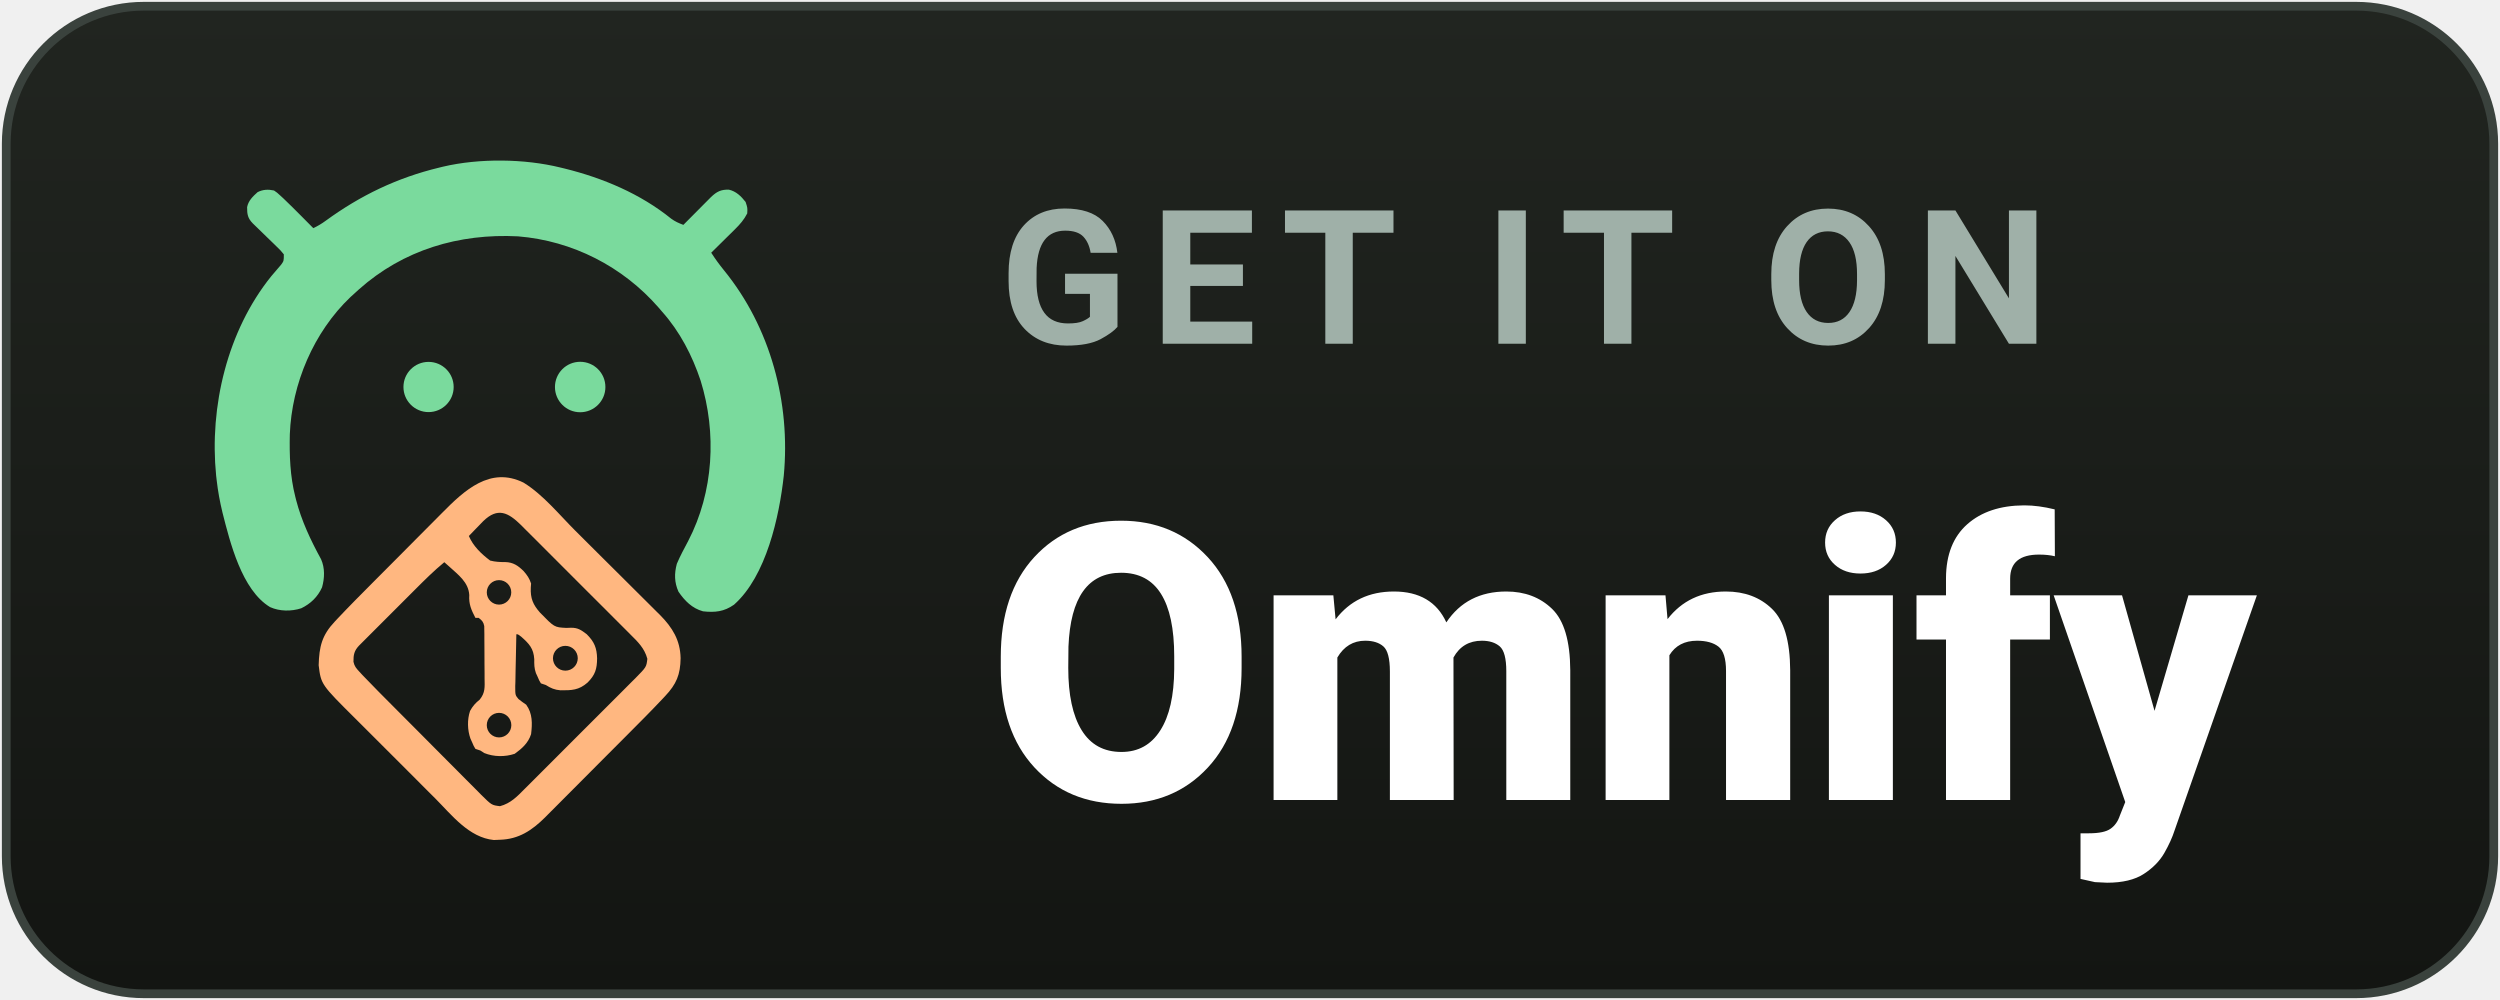
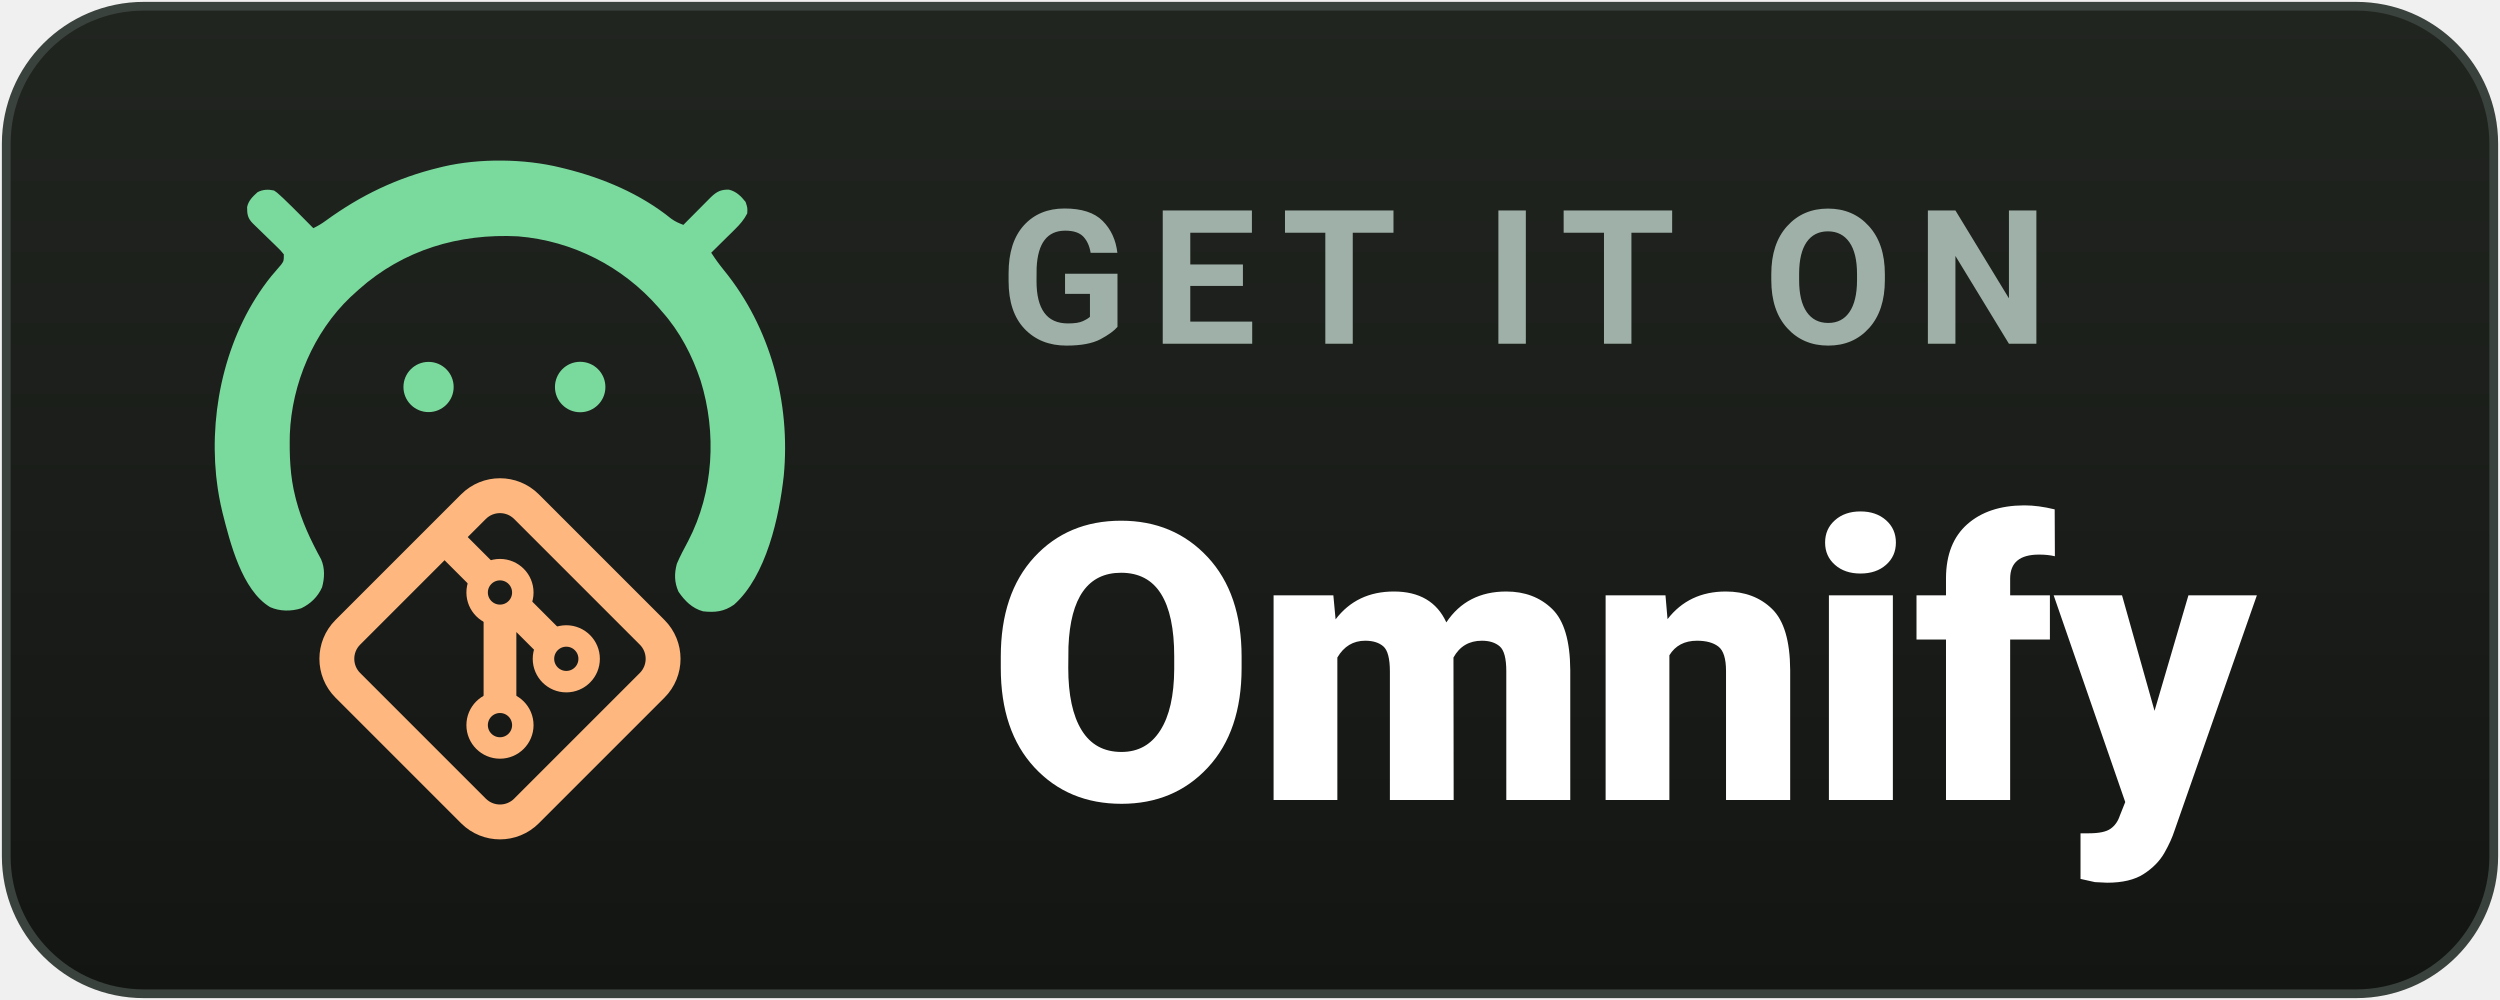
<svg xmlns="http://www.w3.org/2000/svg" viewBox="0 0 400 160" width="140" height="56" role="img" aria-labelledby="title">
  <defs>
    <linearGradient id="bg-omnify" x1="0" y1="0" x2="0" y2="1">
      <stop offset="0" stop-color="#212520" />
      <stop offset="1" stop-color="#131512" />
    </linearGradient>
  </defs>
  <rect x="1" y="1" width="398" height="158" rx="22" fill="url(#bg-omnify)" stroke="#3a423d" stroke-width="1.4" />
  <g transform="translate(16,16) scale(0.262)">
    <g transform="translate(281.26,41.26)">
      <path fill="#7ADA9D" d="M0 0 C0.824 0.199 1.648 0.397 2.497 0.602 C25.843 6.383 48.706 15.985 67.519 31.188 C69.969 32.977 72.181 33.934 75 35 C75.56 34.435 76.12 33.87 76.697 33.288 C79.233 30.731 81.772 28.178 84.312 25.625 C85.194 24.735 86.075 23.846 86.982 22.93 C87.83 22.079 88.677 21.228 89.551 20.352 C89.941 19.959 89.941 19.959 91.915 17.971 C95.399 14.677 97.927 13.366 102.797 13.492 C107.234 14.515 110.243 17.5 113 21 C114.188 24.625 114.188 24.625 114 28 C112.046 31.833 109.601 34.636 106.551 37.645 C105.703 38.486 104.856 39.327 103.982 40.193 C103.101 41.058 102.22 41.922 101.312 42.812 C100.42 43.696 99.527 44.58 98.607 45.49 C96.409 47.665 94.207 49.834 92 52 C94.425 55.759 96.969 59.273 99.805 62.741 C128.229 97.626 140.526 143.662 136.312 188.188 C133.589 213.064 125.65 249.482 105.938 266.938 C99.824 271.23 94.318 271.803 87 271 C80.333 269.168 75.831 264.598 72 259 C69.464 253.295 69.402 247.964 71 242 C73.007 237.181 75.54 232.6 77.969 227.984 C93.489 198.12 95.459 162.071 85.527 130.117 C80.419 114.77 72.818 100.093 62 88 C61.646 87.587 61.646 87.587 59.855 85.496 C37.995 60.42 7.265 44.704 -26 42 C-61.983 40.167 -95.997 50.212 -123.176 74.422 C-123.642 74.847 -123.642 74.847 -126 77 C-126.736 77.665 -127.472 78.33 -128.231 79.016 C-150.789 100.449 -164.161 132.069 -165.344 162.957 C-165.613 175.902 -165.201 188.428 -162 201 C-161.919 201.321 -161.919 201.321 -161.512 202.946 C-158.215 215.709 -152.572 227.655 -146.254 239.188 C-143.854 244.57 -144.078 250.707 -145.656 256.344 C-148.251 262.16 -152.65 266.381 -158.359 269.141 C-164.406 271.108 -171.534 271.06 -177.375 268.438 C-194.685 258.037 -201.855 228.824 -206.48 210.618 C-208.05 204.129 -209.246 197.636 -210 191 C-210.111 190.055 -210.222 189.11 -210.336 188.137 C-214.554 146.012 -203.523 99.685 -176.691 66.376 C-174.702 63.973 -172.688 61.602 -170.617 59.27 C-169 57 -169 57 -169 53 C-170.912 50.65 -170.912 50.65 -173.559 48.086 C-174.022 47.63 -174.486 47.175 -174.964 46.705 C-176.446 45.252 -177.941 43.813 -179.438 42.375 C-180.928 40.927 -182.415 39.477 -183.9 38.024 C-185.248 36.708 -186.603 35.399 -187.959 34.091 C-191.026 30.948 -191.45 28.583 -191.426 24.172 C-190.651 20.222 -187.929 17.618 -185 15 C-181.695 13.347 -178.546 13.242 -175 14 C-173.122 15.283 -173.122 15.283 -171.258 17.004 C-170.566 17.639 -169.875 18.274 -169.163 18.928 C-165.557 22.382 -162.009 25.886 -158.5 29.438 C-157.773 30.169 -157.046 30.901 -156.297 31.654 C-154.529 33.434 -152.763 35.216 -151 37 C-148.277 35.709 -145.876 34.284 -143.453 32.496 C-122.078 16.933 -99.78 6.217 -74 0 C-73.638 -0.09 -73.638 -0.09 -71.804 -0.543 C-49.679 -5.75 -22.034 -5.454 0 0 Z" />
    </g>
-     <g transform="translate(258.6768,233.6784)">
-       <path fill="#FFB780" d="M 0.0,0.0 C 11.891,7.281 21.907,19.71 31.732,29.492 C 32.529,30.286 33.327,31.079 34.15,31.897 C 38.361,36.088 42.569,40.282 46.775,44.478 C 51.097,48.789 55.431,53.088 59.767,57.385 C 63.125,60.717 66.473,64.057 69.82,67.4 C 71.413,68.989 73.01,70.574 74.611,72.156 C 76.85,74.371 79.076,76.598 81.299,78.828 C 81.951,79.467 82.603,80.105 83.274,80.763 C 90.942,88.519 95.664,96.213 95.896,107.207 C 95.74,117.261 93.347,123.037 86.449,130.34 C 85.927,130.899 85.404,131.458 84.865,132.034 C 77.719,139.631 70.343,147.006 62.978,154.39 C 62.592,154.778 62.592,154.778 60.638,156.738 C 56.565,160.827 52.489,164.912 48.411,168.994 C 44.221,173.189 40.041,177.393 35.864,181.6 C 32.623,184.859 29.376,188.111 26.127,191.362 C 24.583,192.909 23.041,194.458 21.502,196.011 C 19.35,198.18 17.188,200.34 15.024,202.497 C 14.402,203.129 13.78,203.76 13.139,204.41 C 5.091,212.383 -2.955,217.786 -14.542,218.082 C -15.741,218.133 -16.939,218.185 -18.175,218.238 C -33.285,216.745 -43.792,203.08 -53.753,193.043 C -55.604,191.196 -57.456,189.35 -59.308,187.505 C -63.177,183.647 -67.032,179.777 -70.881,175.899 C -75.308,171.44 -79.755,167.003 -84.215,162.577 C -88.534,158.288 -92.836,153.983 -97.132,149.67 C -98.948,147.85 -100.768,146.034 -102.593,144.224 C -123.706,123.237 -123.706,123.237 -125.143,111.48 C -124.816,100.108 -123.178,93.195 -115.294,84.841 C -114.772,84.282 -114.25,83.723 -113.712,83.147 C -106.497,75.474 -99.058,68.017 -91.628,60.554 C -90.846,59.768 -90.064,58.982 -89.258,58.173 C -85.132,54.026 -81.003,49.883 -76.872,45.742 C -72.629,41.488 -68.399,37.223 -64.171,32.955 C -60.89,29.648 -57.6,26.35 -54.308,23.054 C -52.744,21.485 -51.184,19.913 -49.627,18.338 C -36.252,4.813 -20.396,-10.117 0.0,0.0 M -24.628,23.5 C -25.69,24.582 -26.745,25.672 -27.792,26.769 C -28.337,27.328 -28.882,27.887 -29.444,28.462 C -30.775,29.829 -32.097,31.204 -33.417,32.582 C -30.788,38.798 -25.733,43.598 -20.417,47.582 C -17.196,48.397 -14.459,48.521 -11.147,48.504 C -6.337,48.641 -3.326,50.677 0.079,54.074 C 2.208,56.499 3.558,58.507 4.583,61.582 C 4.525,62.382 4.467,63.183 4.407,64.007 C 4.094,70.623 5.752,74.528 10.051,79.378 C 18.783,88.331 18.783,88.331 26.021,88.707 C 26.99,88.674 27.959,88.642 28.958,88.609 C 33.226,88.564 35.205,90.031 38.583,92.582 C 43.158,97.144 44.74,100.897 44.896,107.332 C 44.826,113.789 43.752,117.412 39.087,122.078 C 33.755,126.771 29.357,126.853 22.536,126.812 C 18.973,126.534 16.58,125.502 13.583,123.582 C 13.088,123.417 13.088,123.417 10.583,122.582 C 9.521,120.832 9.521,120.832 8.583,118.582 C 8.235,117.829 7.887,117.076 7.529,116.3 C 6.481,113.287 6.483,111.008 6.521,107.832 C 6.122,101.249 3.409,98.407 -1.386,94.129 C -3.417,92.582 -3.417,92.582 -4.417,92.582 C -4.565,97.902 -4.674,103.221 -4.746,108.542 C -4.777,110.352 -4.817,112.16 -4.87,113.969 C -4.942,116.573 -4.976,119.176 -5.003,121.781 C -5.034,122.586 -5.065,123.392 -5.097,124.222 C -5.1,129.765 -5.1,129.765 -3.107,132.148 C -1.61,133.379 -0.015,134.487 1.583,135.582 C 5.54,140.989 5.353,147.146 4.583,153.582 C 2.846,158.999 -0.938,162.342 -5.417,165.582 C -11.38,167.569 -18.171,167.488 -23.979,165.144 C -24.784,164.629 -25.588,164.113 -26.417,163.582 C -27.407,163.252 -28.397,162.922 -29.417,162.582 C -30.479,160.832 -30.479,160.832 -31.417,158.582 C -31.758,157.831 -32.1,157.081 -32.452,156.308 C -34.314,151.047 -34.474,144.743 -32.694,139.422 C -31.118,136.518 -29.392,134.562 -26.809,132.516 C -23.371,128.3 -23.73,124.861 -23.823,119.574 C -23.823,118.611 -23.823,117.649 -23.823,116.657 C -23.828,114.628 -23.846,112.599 -23.875,110.57 C -23.917,107.46 -23.916,104.352 -23.909,101.242 C -23.919,99.269 -23.933,97.296 -23.948,95.324 C -23.948,94.393 -23.948,93.461 -23.949,92.502 C -23.957,92.07 -23.957,92.07 -23.997,89.882 C -24.001,89.502 -24.001,89.502 -24.022,87.579 C -24.521,85.055 -25.4,84.135 -27.417,82.582 C -28.077,82.582 -28.737,82.582 -29.417,82.582 C -31.939,77.719 -33.542,74.171 -33.167,68.644 C -33.63,60.766 -39.928,56.268 -45.389,51.257 C -46.397,50.364 -47.406,49.472 -48.417,48.582 C -54.759,53.817 -60.544,59.563 -66.347,65.379 C -67.388,66.419 -68.429,67.459 -69.471,68.5 C -71.639,70.666 -73.805,72.835 -75.971,75.005 C -78.748,77.788 -81.53,80.567 -84.313,83.344 C -86.458,85.485 -88.6,87.629 -90.742,89.773 C -91.767,90.799 -92.794,91.825 -93.821,92.849 C -95.25,94.276 -96.675,95.705 -98.1,97.135 C -98.912,97.948 -99.723,98.76 -100.559,99.597 C -103.433,102.667 -103.943,105.154 -103.889,109.384 C -103.299,112.129 -102.265,113.312 -100.365,115.364 C -99.727,116.059 -99.088,116.754 -98.431,117.47 C -95.232,120.824 -92.012,124.151 -88.741,127.435 C -88.008,128.174 -87.275,128.913 -86.521,129.675 C -84.123,132.092 -81.722,134.505 -79.319,136.918 C -78.495,137.746 -77.67,138.575 -76.82,139.429 C -72.466,143.804 -68.108,148.176 -63.748,152.546 C -59.248,157.057 -54.76,161.579 -50.275,166.104 C -46.816,169.589 -43.349,173.064 -39.879,176.538 C -38.22,178.202 -36.564,179.869 -34.912,181.54 C -32.605,183.871 -30.286,186.189 -27.963,188.505 C -27.285,189.196 -26.607,189.887 -25.909,190.599 C -19.489,196.948 -19.489,196.948 -14.417,197.582 C -7.85,195.834 -3.905,191.639 0.782,186.901 C 1.176,186.51 1.176,186.51 3.169,184.535 C 5.761,181.96 8.339,179.371 10.915,176.781 C 12.716,174.983 14.517,173.185 16.319,171.389 C 20.089,167.625 23.851,163.854 27.608,160.078 C 31.946,155.719 36.298,151.374 40.657,147.037 C 44.86,142.854 49.052,138.66 53.239,134.461 C 55.018,132.679 56.8,130.901 58.585,129.125 C 61.077,126.643 63.556,124.149 66.032,121.651 C 66.401,121.285 66.401,121.285 68.272,119.435 C 75.001,112.593 75.001,112.593 75.583,107.582 C 73.838,101.061 69.719,97.147 65.01,92.491 C 64.24,91.714 63.471,90.938 62.678,90.138 C 60.141,87.583 57.589,85.043 55.036,82.504 C 53.263,80.728 51.491,78.951 49.719,77.174 C 46.006,73.456 42.287,69.745 38.562,66.039 C 34.265,61.764 29.983,57.474 25.708,53.178 C 21.583,49.032 17.446,44.898 13.305,40.768 C 11.55,39.015 9.797,37.26 8.047,35.501 C 5.599,33.042 3.138,30.597 0.674,28.155 C -0.044,27.429 -0.762,26.702 -1.502,25.954 C -9.405,18.183 -15.758,14.904 -24.628,23.5 M-7.524,67.004C-7.524,62.877 -10.87,59.53 -14.998,59.53C-19.126,59.53 -22.473,62.877 -22.473,67.004C-22.473,71.132 -19.126,74.479 -14.998,74.479C-10.87,74.479 -7.524,71.132 -7.524,67.004Z M33.088,107.24C33.088,103.056 29.697,99.665 25.513,99.665C21.329,99.665 17.938,103.056 17.938,107.24C17.938,111.424 21.329,114.815 25.513,114.815C29.697,114.815 33.088,111.424 33.088,107.24Z M-7.481,148.086C-7.481,143.945 -10.838,140.588 -14.98,140.588C-19.121,140.588 -22.478,143.945 -22.478,148.086C-22.478,152.227 -19.121,155.584 -14.98,155.584C-10.838,155.584 -7.481,152.227 -7.481,148.086Z" />
+     <g transform="translate(-267.74,-290.74)">
+       <path fill="none" stroke="#FFB780" stroke-width="21.3" d="M528.193,539.086 L604.914,615.807 A22.9,22.9 0 0 1 604.914,648.193 L528.193,724.914 A22.9,22.9 0 0 1 495.807,724.914 L419.086,648.193 A22.9,22.9 0 0 1 419.086,615.807 L495.807,539.086 A22.9,22.9 0 0 1 528.193,539.086 Z" />
+       <path fill="none" stroke="#FFB780" stroke-width="20" d="M512,605.5 L512,658.5 M521.899,601.399 L542.601,622.101 M502.101,581.601 L477.705,557.205" />
+       <path fill="none" stroke="#FFB780" stroke-width="13.1" d="M498.05,591.5 a13.95,13.95 0 1,0 27.9,0 a13.95,13.95 0 1,0 -27.9,0 Z M538.55,632 a13.95,13.95 0 1,0 27.9,0 a13.95,13.95 0 1,0 -27.9,0 Z M498.05,672.5 a13.95,13.95 0 1,0 27.9,0 a13.95,13.95 0 1,0 -27.9,0 Z" />
    </g>
    <g transform="translate(299.1819,160.9202)">
      <path fill="#7ADA9D" d="M9.461,14.361C9.461,22.868 2.564,29.765 -5.944,29.765C-14.451,29.765 -21.348,22.868 -21.348,14.361C-21.348,5.853 -14.451,-1.044 -5.944,-1.044C2.564,-1.044 9.461,5.853 9.461,14.361Z" />
    </g>
    <g transform="translate(204.26,160.26)">
      <path fill="#7ADA9D" d="M11.717,15.002C11.717,23.471 4.853,30.335 -3.615,30.335C-12.084,30.335 -18.948,23.471 -18.948,15.002C-18.948,6.534 -12.084,-0.33 -3.615,-0.33C4.853,-0.33 11.717,6.534 11.717,15.002Z" />
    </g>
  </g>
  <text x="160" y="55" font-family="'Segoe UI', Roboto, 'Helvetica Neue', Arial, sans-serif" font-size="30" font-weight="700" letter-spacing="3.7" fill="#9FB0A8">GET IT ON</text>
  <text x="158" y="128" font-family="'Segoe UI', Roboto, 'Helvetica Neue', Arial, sans-serif" font-size="62" font-weight="800" fill="#FFFFFF">Omnify</text>
</svg>
